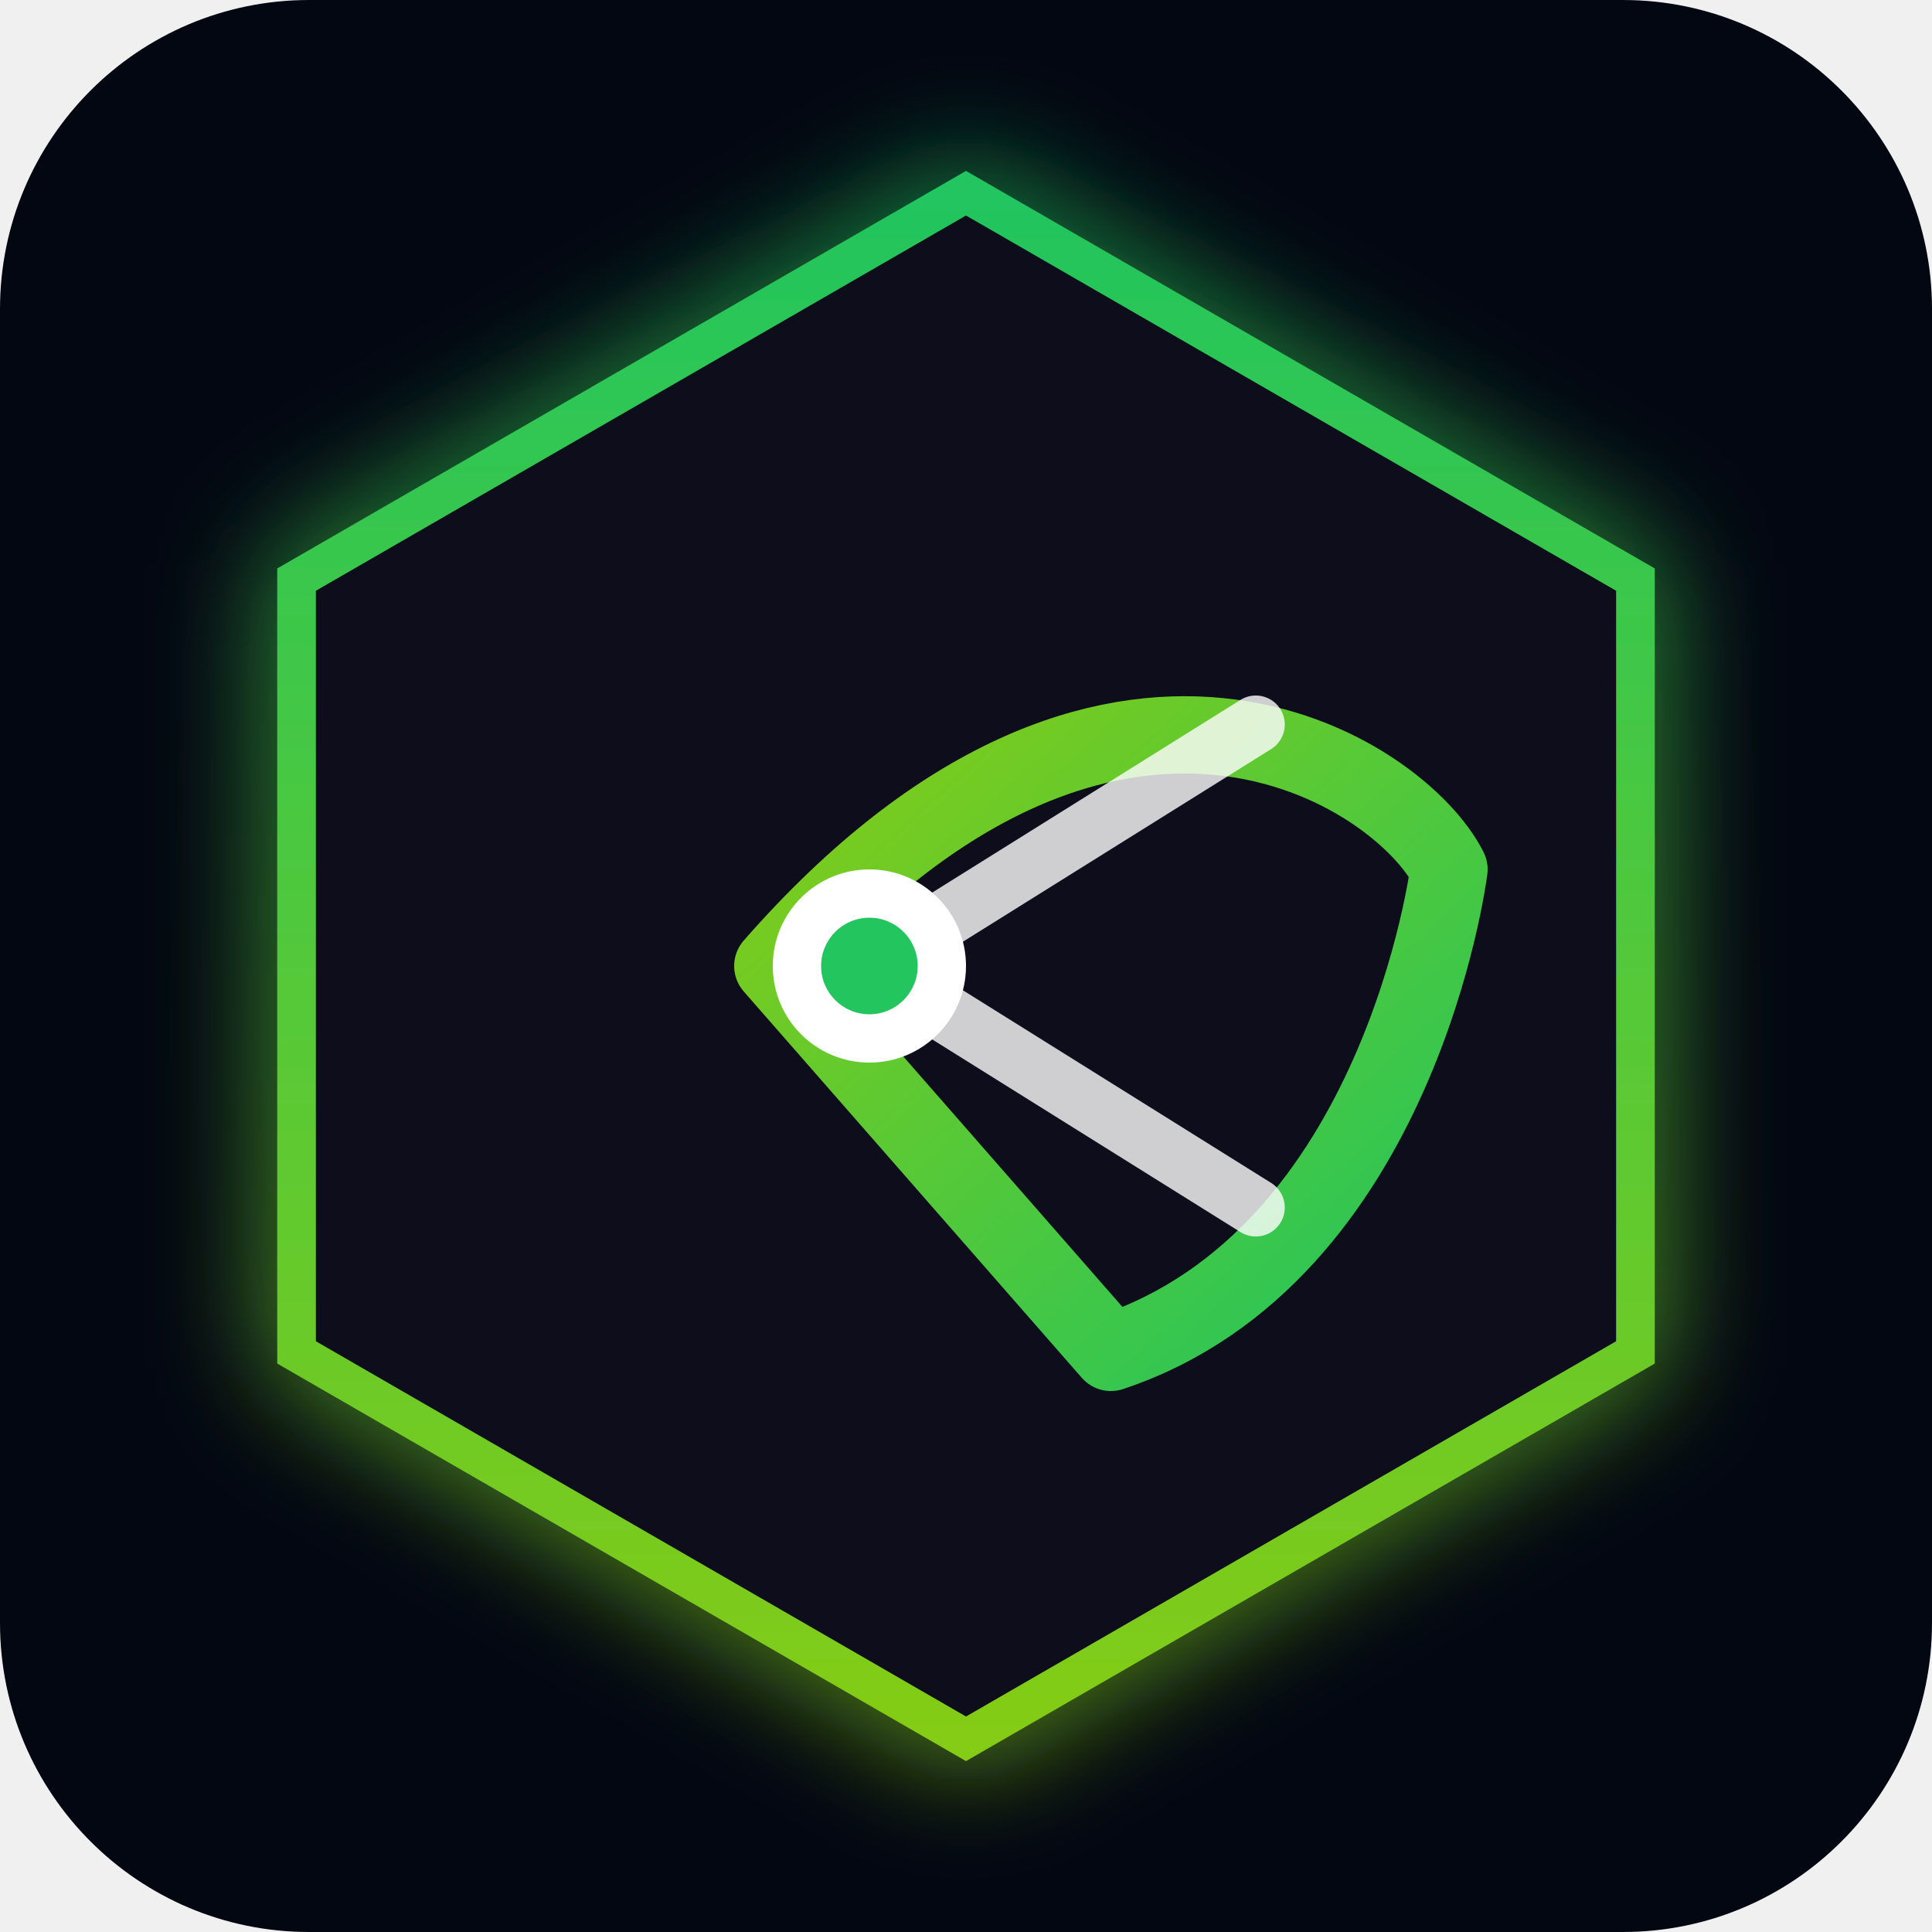
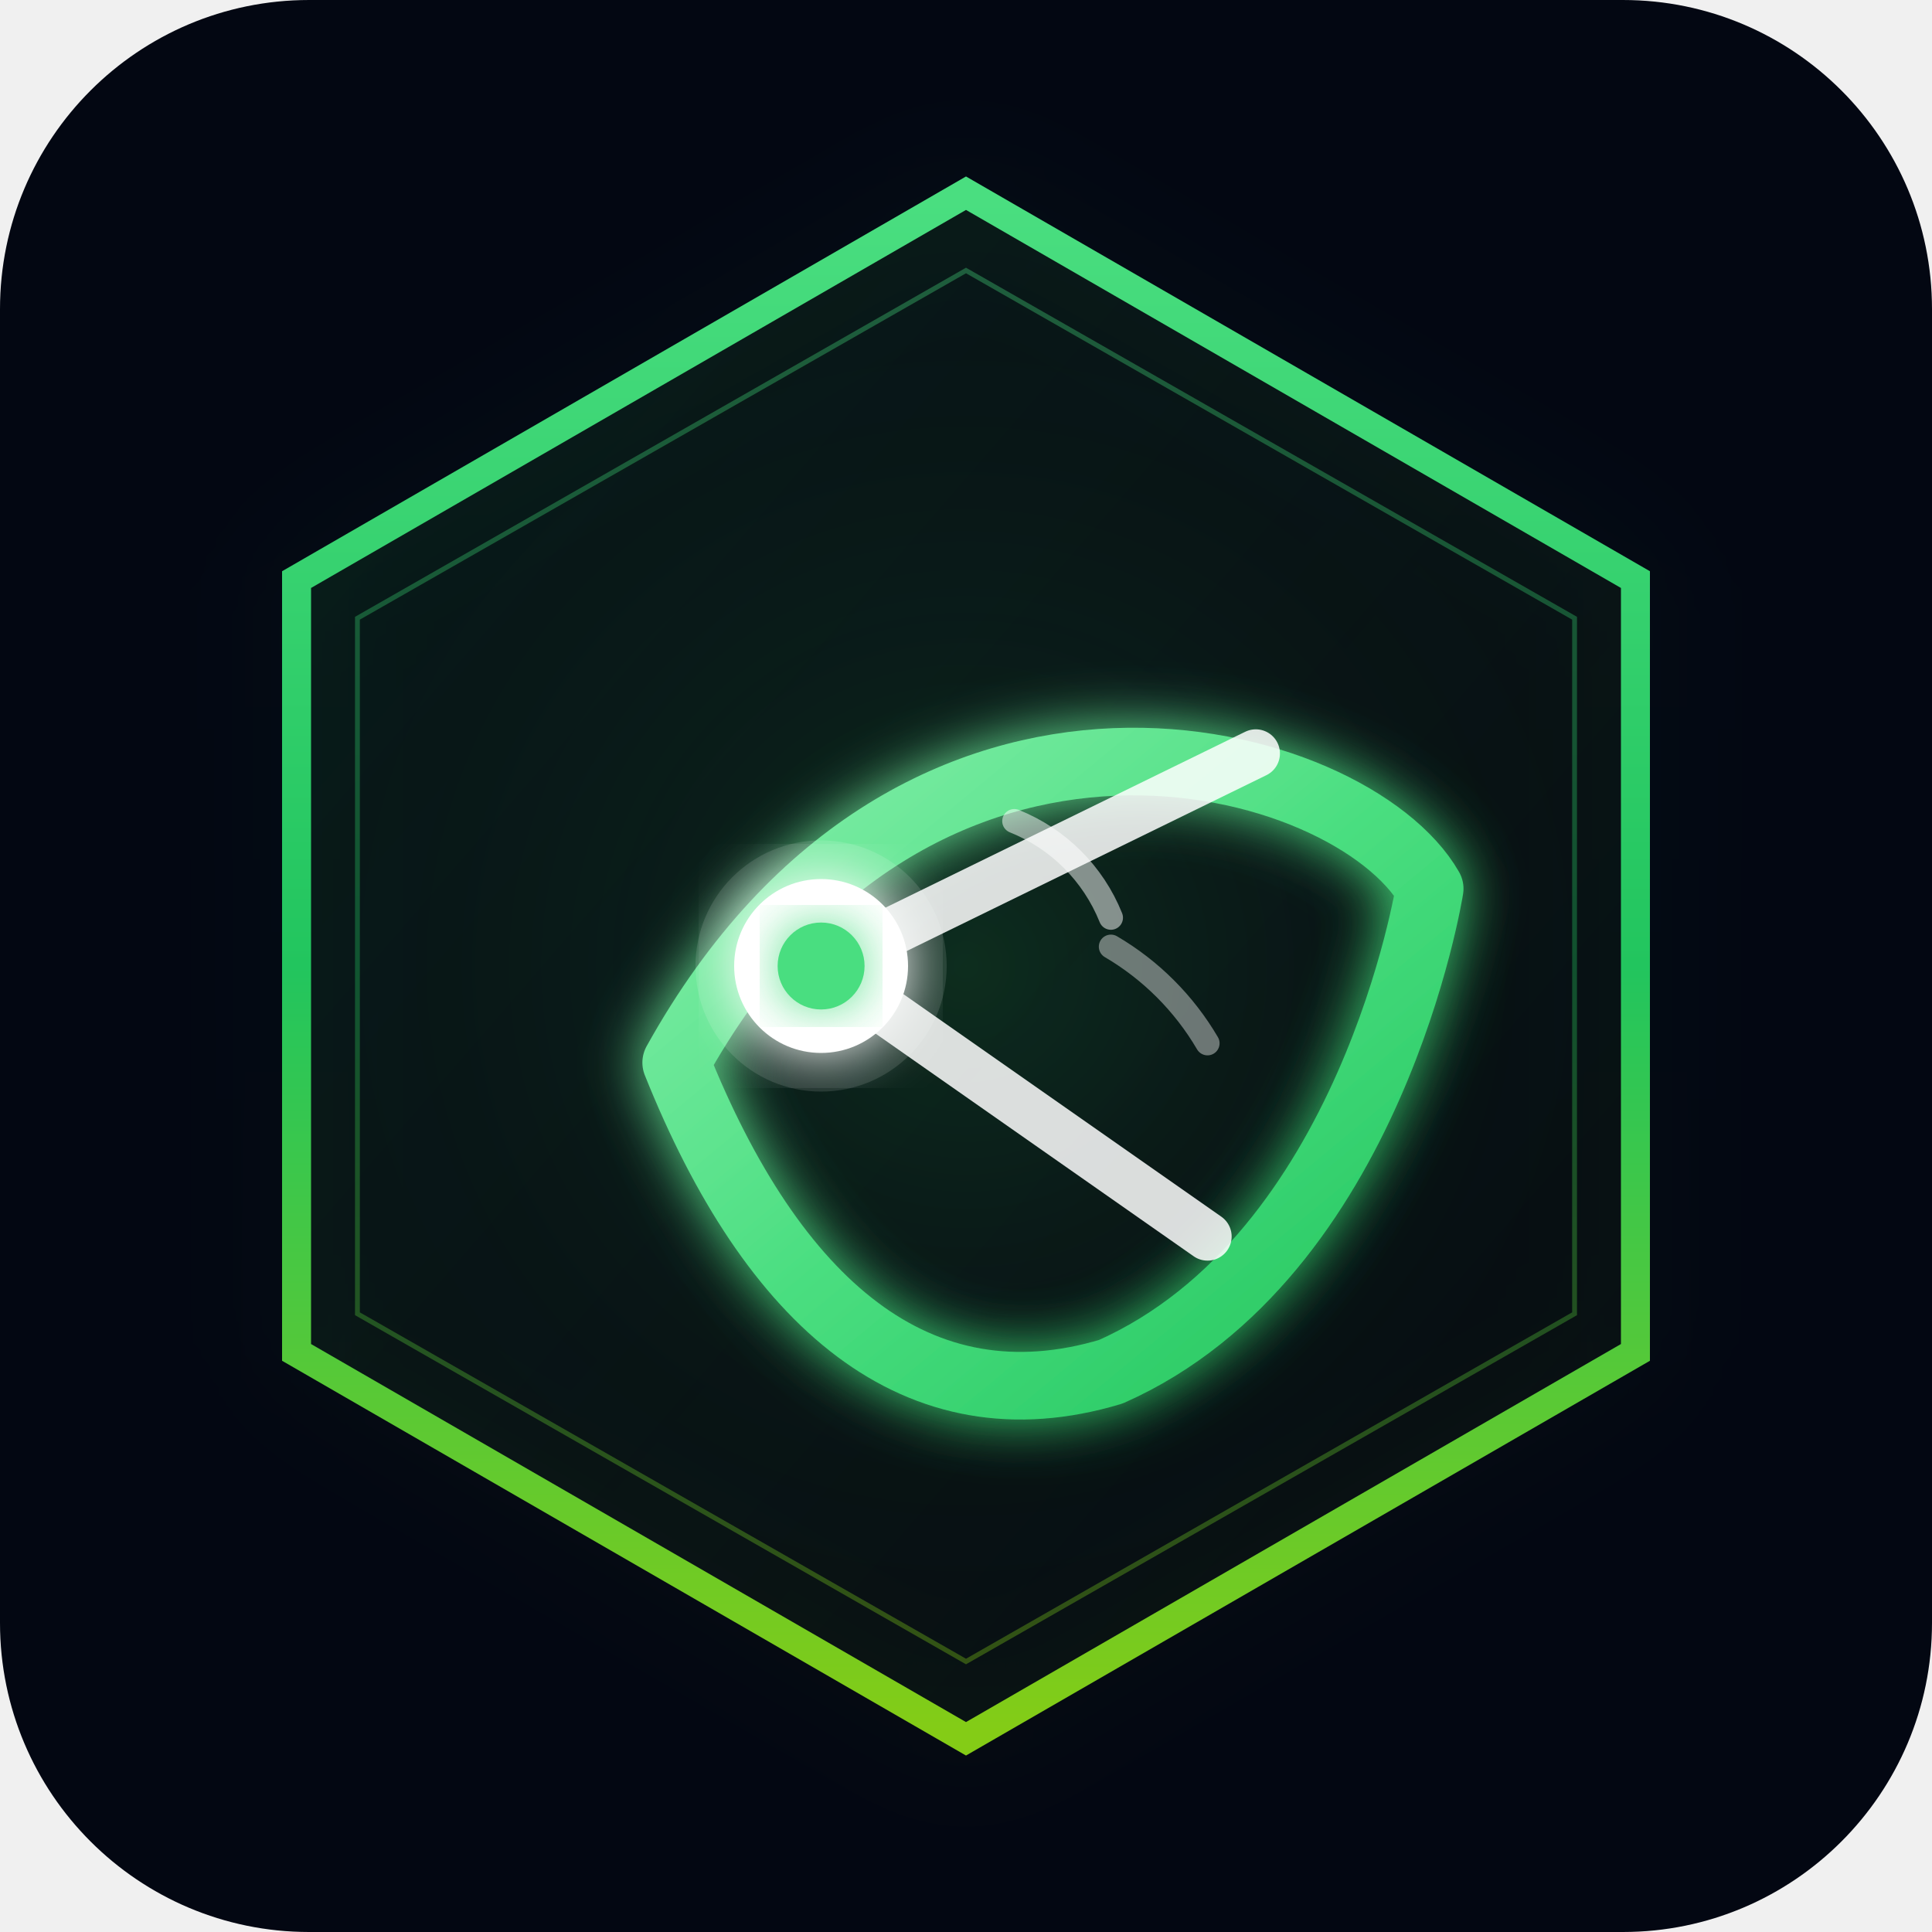
<svg xmlns="http://www.w3.org/2000/svg" viewBox="0 0 200 200">
  <defs>
-     <filter id="glow" x="-20%" y="-20%" width="140%" height="140%">
+     <filter id="glow" x="-40%" y="-40%" width="180%" height="180%">
      <feGaussianBlur stdDeviation="6" result="blur" />
      <feMerge>
        <feMergeNode in="blur" />
        <feMergeNode in="SourceGraphic" />
      </feMerge>
    </filter>
+     <filter id="softGlow" x="-20%" y="-20%" width="140%" height="140%">
+       <feGaussianBlur stdDeviation="3" result="blur" />
+       <feMerge>
+         <feMergeNode in="blur" />
+         <feMergeNode in="SourceGraphic" />
+       </feMerge>
+     </filter>
    <linearGradient id="hexGrad" x1="0%" y1="0%" x2="0%" y2="100%">
-       <stop offset="0%" stop-color="#22c55e" />
+       <stop offset="0%" stop-color="#4ade80" />
+       <stop offset="50%" stop-color="#22c55e" />
      <stop offset="100%" stop-color="#84cc16" />
    </linearGradient>
+     <linearGradient id="hexFill" x1="0%" y1="0%" x2="100%" y2="100%">
+       <stop offset="0%" stop-color="#22c55e" stop-opacity="0.1" />
+       <stop offset="100%" stop-color="#84cc16" stop-opacity="0.02" />
+     </linearGradient>
    <linearGradient id="iconGrad" x1="0%" y1="0%" x2="100%" y2="100%">
-       <stop offset="0%" stop-color="#84cc16" />
+       <stop offset="0%" stop-color="#86efac" />
+       <stop offset="50%" stop-color="#4ade80" />
      <stop offset="100%" stop-color="#22c55e" />
    </linearGradient>
+     <radialGradient id="centerGlow" cx="50%" cy="50%" r="50%">
+       <stop offset="0%" stop-color="#22c55e" stop-opacity="0.15" />
+       <stop offset="100%" stop-color="#030712" stop-opacity="0" />
+     </radialGradient>
  </defs>
  <rect width="100%" height="100%" fill="#030712" rx="32" />
-   <polygon points="100,20 169.3,60 169.3,140 100,180 30.7,140 30.7,60" fill="#080e1a" stroke="url(#hexGrad)" stroke-width="4" filter="url(#glow)" />
-   <path d="M 80,100 C 115,60 145,80 150,90 C 150,90 145,130 115,140 Z" fill="none" stroke="url(#iconGrad)" stroke-width="8" stroke-linecap="round" stroke-linejoin="round" />
-   <path d="M 130,75 L 90,100 L 130,125" fill="none" stroke="#FFFFFF" stroke-width="6" stroke-linecap="round" opacity="0.8" />
-   <circle cx="90" cy="100" r="10" fill="#FFFFFF" />
-   <circle cx="90" cy="100" r="5" fill="#22c55e" />
+   <circle cx="100" cy="100" r="70" fill="url(#centerGlow)" />
+   <polygon points="100,20 169.3,60 169.3,140 100,180 30.7,140 30.7,60" fill="none" stroke="url(#hexGrad)" stroke-width="0.8" opacity="0.3" filter="url(#glow)" />
+   <polygon points="100,20 169.3,60 169.3,140 100,180 30.7,140 30.7,60" fill="url(#hexFill)" stroke="url(#hexGrad)" stroke-width="3" />
+   <polygon points="100,28 163,64 163,136 100,172 37,136 37,64" fill="none" stroke="url(#hexGrad)" stroke-width="0.5" opacity="0.35" />
+   <path d="M 70,110 C 95,65 140,78 148,92 C 148,92 142,130 115,142 C 95,148 80,135 70,110 Z" fill="none" stroke="url(#iconGrad)" stroke-width="7" stroke-linecap="round" stroke-linejoin="round" filter="url(#softGlow)" />
+   <path d="M 130,78 L 85,100 L 125,128" fill="none" stroke="#FFFFFF" stroke-width="5" stroke-linecap="round" opacity="0.85" />
+   <path d="M 115,95 A 18,18 0 0 0 105,85" fill="none" stroke="#FFFFFF" stroke-width="2.5" stroke-linecap="round" opacity="0.5" />
+   <path d="M 125,108 A 28,28 0 0 0 115,98" fill="none" stroke="#FFFFFF" stroke-width="2.5" stroke-linecap="round" opacity="0.4" />
+   <circle cx="85" cy="100" r="13" fill="#FFFFFF" opacity="0.12" />
+   <circle cx="85" cy="100" r="9" fill="#FFFFFF" filter="url(#softGlow)" />
+   <circle cx="85" cy="100" r="4.5" fill="#4ade80" filter="url(#softGlow)" />
</svg>
